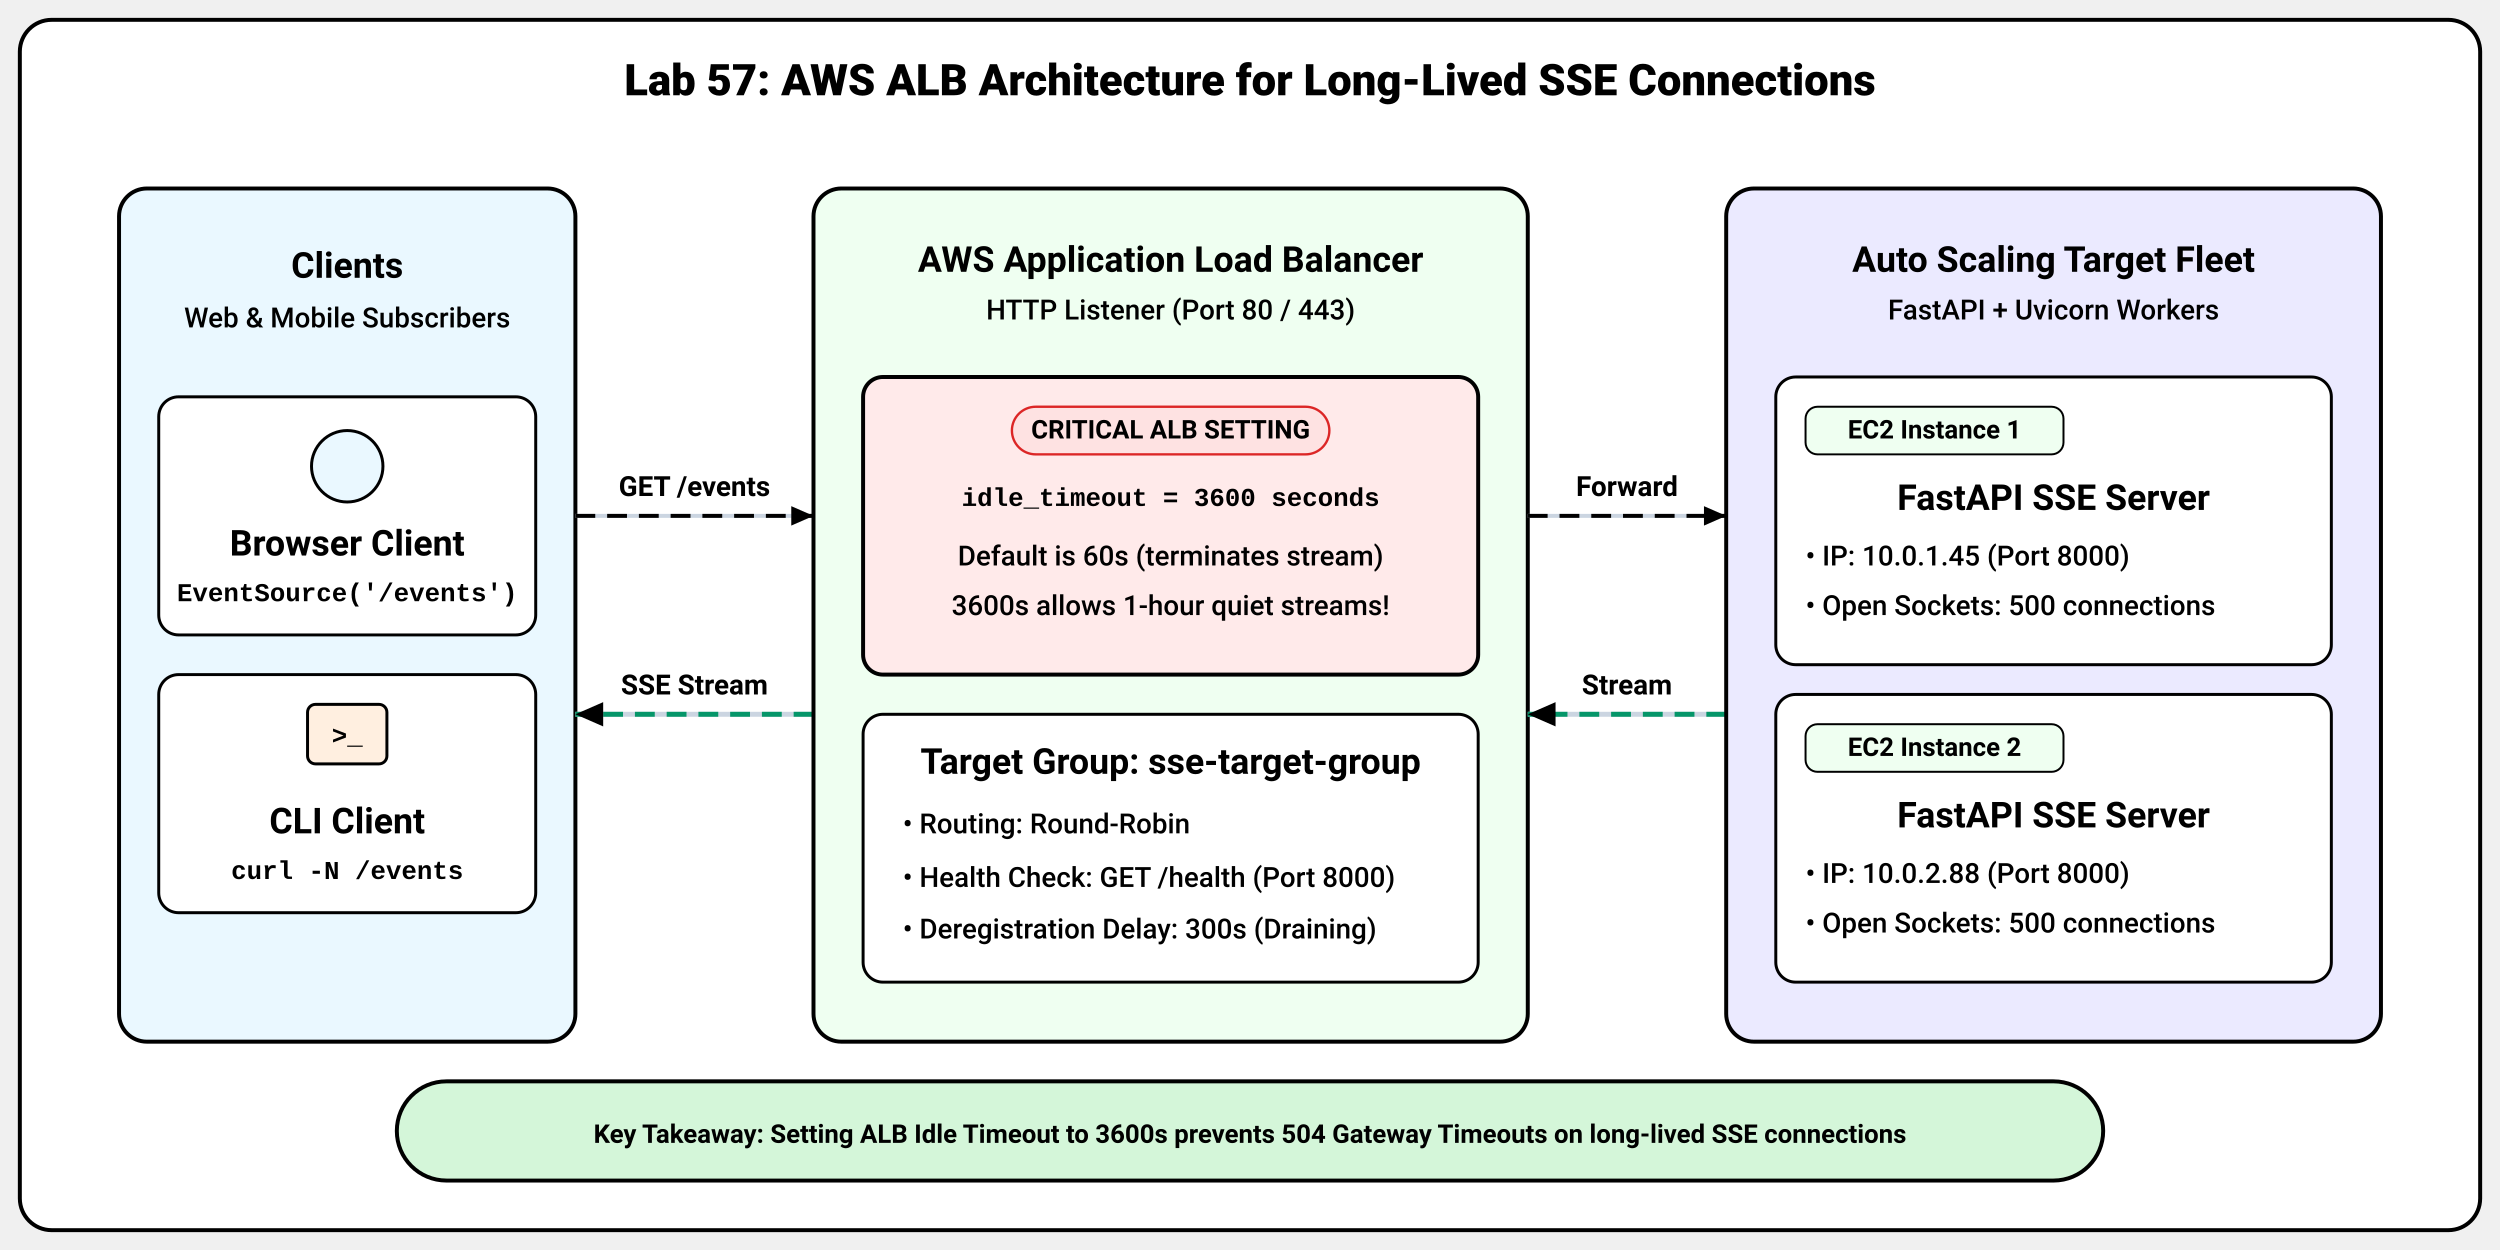
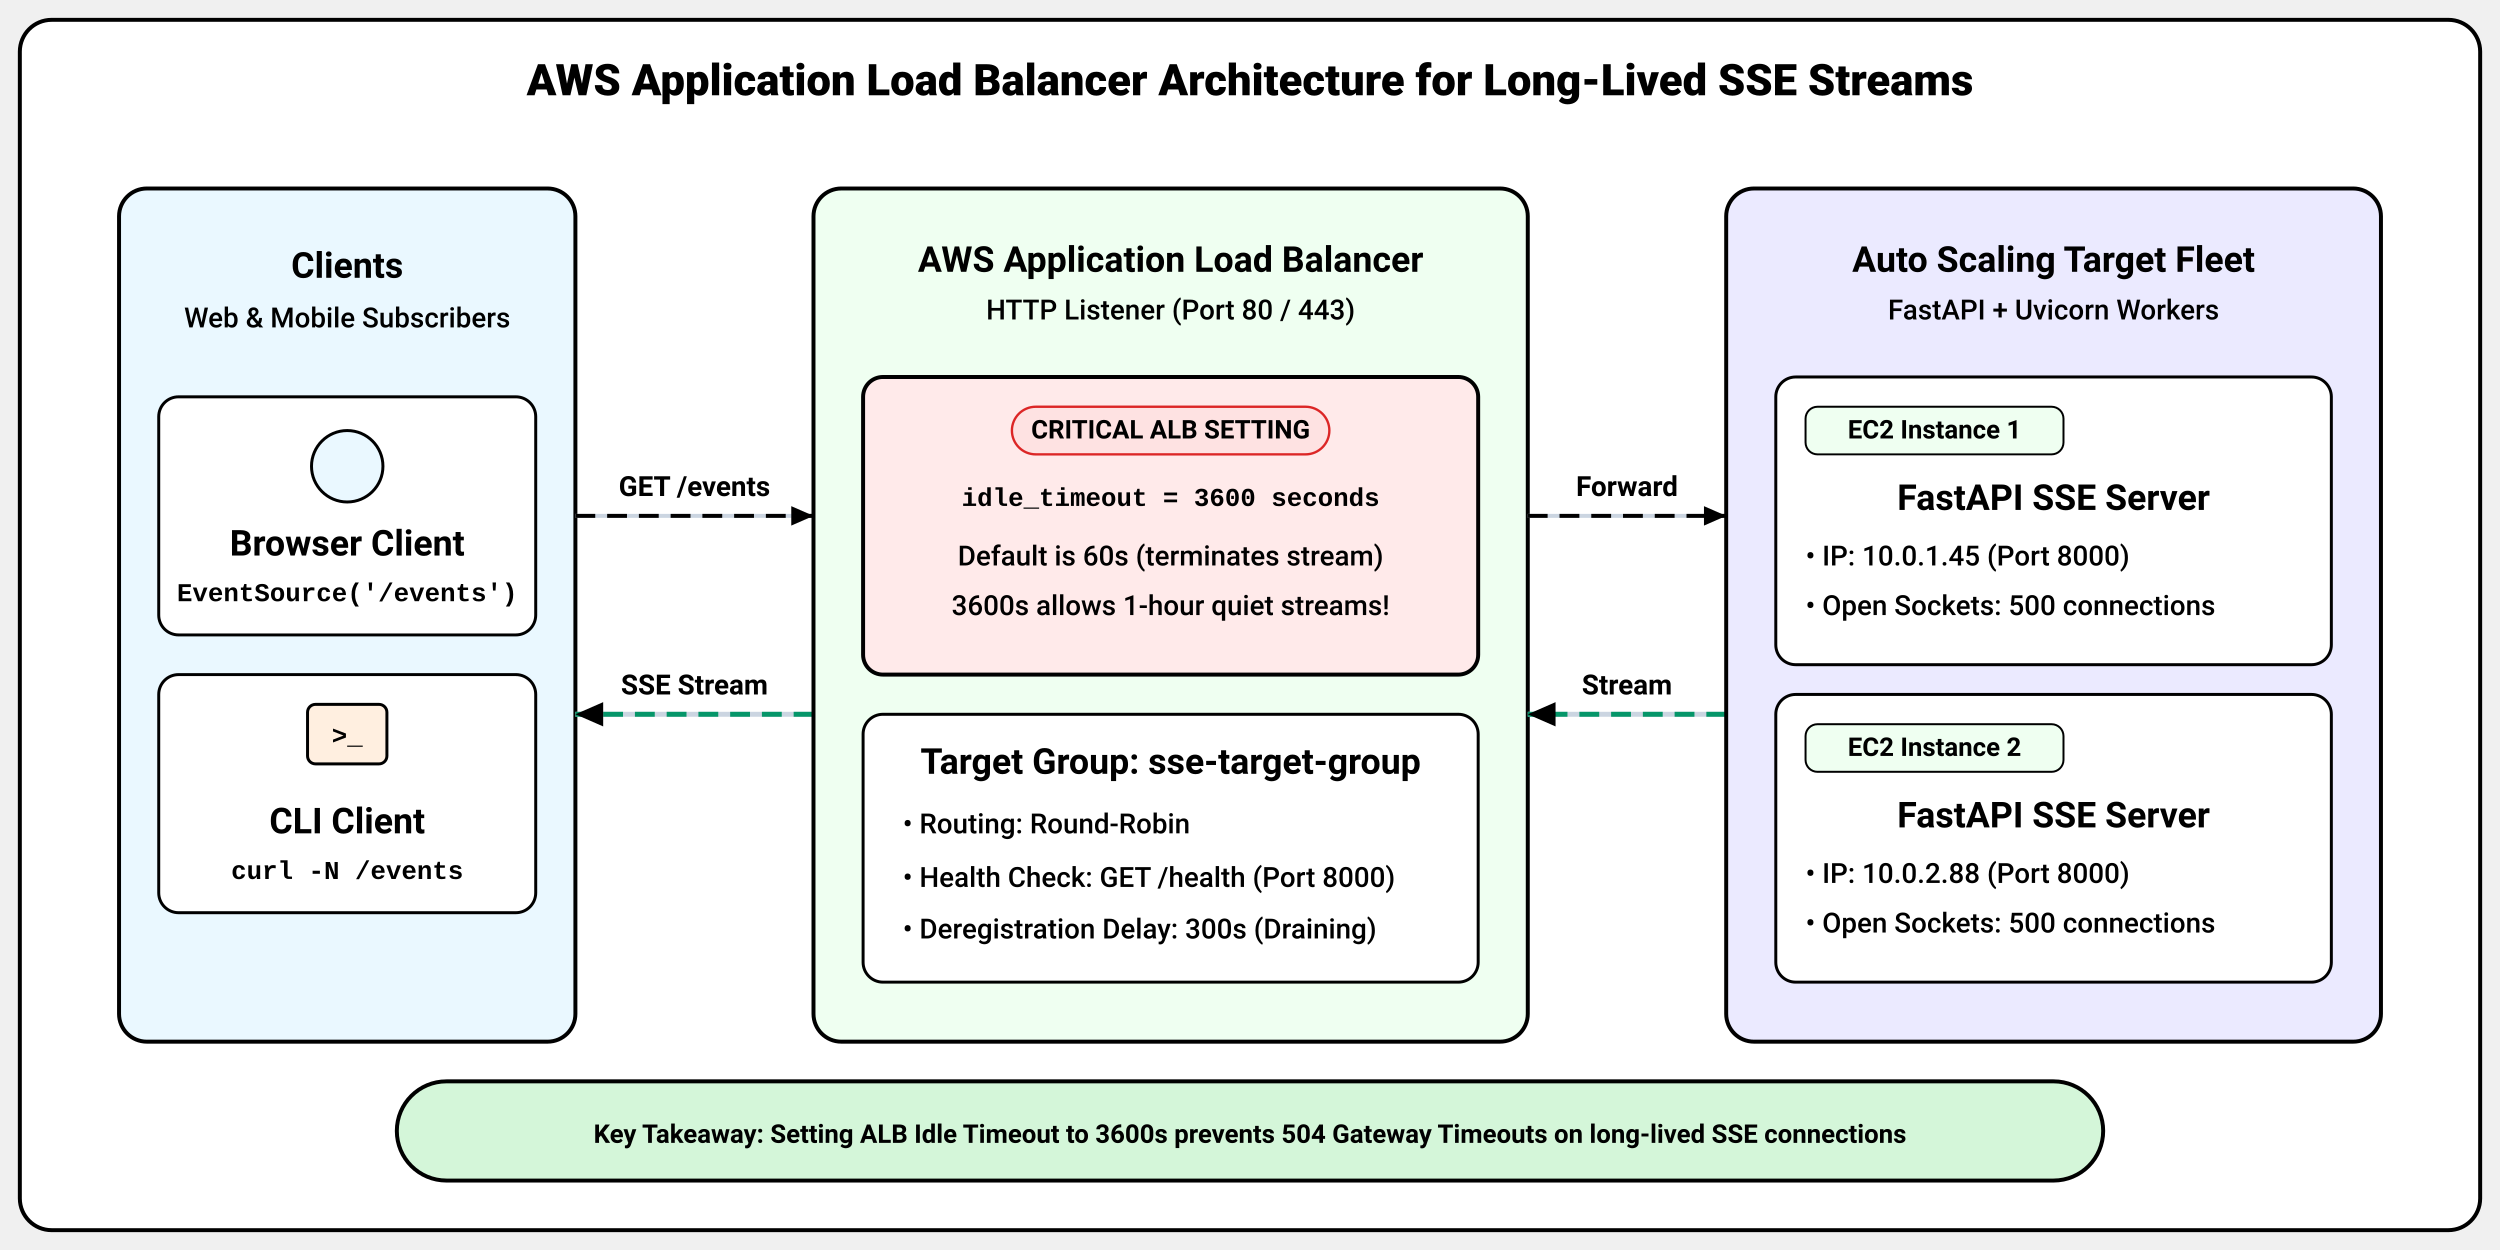
<svg xmlns="http://www.w3.org/2000/svg" viewBox="0 0 1260 630" width="100%">
  <defs>
    <style>
      .txt-title { font-family: -apple-system, BlinkMacSystemFont, "Segoe UI", Roboto, Helvetica, Arial, sans-serif; font-size: 22px; font-weight: 800; fill: #000000; }
      .txt-node-title { font-family: -apple-system, BlinkMacSystemFont, "Segoe UI", Roboto, Helvetica, Arial, sans-serif; font-size: 18px; font-weight: 700; fill: #000000; }
      .txt-node-sub { font-family: -apple-system, BlinkMacSystemFont, "Segoe UI", Roboto, Helvetica, Arial, sans-serif; font-size: 14px; font-weight: 500; fill: #000000; }
      .txt-node-code { font-family: "SFMono-Regular", Consolas, "Liberation Mono", Menlo, monospace; font-size: 13px; font-weight: 700; fill: #000000; }
      .txt-arrow-label { font-family: -apple-system, BlinkMacSystemFont, "Segoe UI", Roboto, Helvetica, Arial, sans-serif; font-size: 14px; font-weight: 700; fill: #000000; }
      .txt-badge { font-family: -apple-system, BlinkMacSystemFont, "Segoe UI", Roboto, Helvetica, Arial, sans-serif; font-size: 13px; font-weight: 700; fill: #000000; }

      @keyframes flow-dash {
        from { stroke-dashoffset: 0; }
        to { stroke-dashoffset: -32; }
      }
      .anim-flow {
        stroke-dasharray: 10 6;
        animation: flow-dash 1.2s linear infinite;
      }
    </style>
    <marker id="arrow" viewBox="0 0 10 10" refX="8" refY="5" markerWidth="7" markerHeight="7" orient="auto">
      <path d="M 0 1.5 L 8 5 L 0 8.5 z" fill="#000000" />
    </marker>
  </defs>
  <rect x="10" y="10" width="1240" height="610" rx="16" fill="#ffffff" stroke="#000000" stroke-width="2" />
-   <text x="630" y="48" class="txt-title" text-anchor="middle">Lab 57: AWS ALB Architecture for Long-Lived SSE Connections</text>
+   <text x="630" y="48" class="txt-title" text-anchor="middle">AWS Application Load Balancer Architecture for Long-Lived SSE Streams</text>
  <g transform="translate(60, 95)">
    <rect width="230" height="430" rx="14" fill="#eaf8ff" stroke="#000000" stroke-width="2" />
    <text x="115" y="45" class="txt-node-title" text-anchor="middle">Clients</text>
    <text x="115" y="70" class="txt-node-sub" text-anchor="middle">Web &amp; Mobile Subscribers</text>
    <rect x="20" y="105" width="190" height="120" rx="10" fill="#ffffff" stroke="#000000" stroke-width="1.5" />
    <circle cx="115" cy="140" r="18" fill="#eaf8ff" stroke="#000000" stroke-width="1.5" />
    <text x="115" y="185" class="txt-node-title" font-size="16" text-anchor="middle">Browser Client</text>
    <text x="115" y="208" class="txt-node-code" font-size="12" text-anchor="middle">EventSource('/events')</text>
    <rect x="20" y="245" width="190" height="120" rx="10" fill="#ffffff" stroke="#000000" stroke-width="1.5" />
    <rect x="95" y="260" width="40" height="30" rx="4" fill="#ffefe0" stroke="#000000" stroke-width="1.5" />
    <text x="115" y="280" class="txt-node-code" font-size="14" text-anchor="middle">&gt;_</text>
    <text x="115" y="325" class="txt-node-title" font-size="16" text-anchor="middle">CLI Client</text>
    <text x="115" y="348" class="txt-node-code" font-size="12" text-anchor="middle">curl -N /events</text>
  </g>
  <path d="M 290 260 L 410 260" fill="none" stroke="#cbd5e1" stroke-width="2" />
  <path d="M 290 260 L 410 260" fill="none" stroke="#000000" stroke-width="2" class="anim-flow" marker-end="url(#arrow)" />
  <text x="350" y="250" class="txt-arrow-label" text-anchor="middle">GET /events</text>
  <path d="M 410 360 L 290 360" fill="none" stroke="#cbd5e1" stroke-width="2.5" />
  <path d="M 410 360 L 290 360" fill="none" stroke="#059669" stroke-width="2.5" class="anim-flow" marker-end="url(#arrow)" />
  <text x="350" y="350" class="txt-arrow-label" text-anchor="middle">SSE Stream</text>
  <g transform="translate(410, 95)">
    <rect width="360" height="430" rx="14" fill="#effff1" stroke="#000000" stroke-width="2" />
    <text x="180" y="42" class="txt-node-title" text-anchor="middle">AWS Application Load Balancer</text>
    <text x="180" y="66" class="txt-node-sub" text-anchor="middle">HTTP Listener (Port 80 / 443)</text>
    <rect x="25" y="95" width="310" height="150" rx="10" fill="#ffeaea" stroke="#000000" stroke-width="2" />
    <rect x="100" y="110" width="160" height="24" rx="12" fill="#fee2e2" stroke="#dc2626" stroke-width="1.2" />
    <text x="180" y="126" class="txt-badge" font-size="12" text-anchor="middle">CRITICAL ALB SETTING</text>
    <text x="180" y="160" class="txt-node-code" font-size="14" text-anchor="middle">idle_timeout = 3600 seconds</text>
    <text x="180" y="190" class="txt-node-sub" text-anchor="middle">Default is 60s (terminates stream)</text>
    <text x="180" y="215" class="txt-node-sub" text-anchor="middle">3600s allows 1-hour quiet streams!</text>
    <rect x="25" y="265" width="310" height="135" rx="10" fill="#ffffff" stroke="#000000" stroke-width="1.5" />
    <text x="180" y="295" class="txt-node-title" font-size="16" text-anchor="middle">Target Group: sse-target-group</text>
    <text x="45" y="325" class="txt-node-sub">• Routing: Round-Robin</text>
    <text x="45" y="352" class="txt-node-sub">• Health Check: GET /health (Port 8000)</text>
    <text x="45" y="378" class="txt-node-sub">• Deregistration Delay: 300s (Draining)</text>
  </g>
  <path d="M 770 260 L 870 260" fill="none" stroke="#cbd5e1" stroke-width="2" />
  <path d="M 770 260 L 870 260" fill="none" stroke="#000000" stroke-width="2" class="anim-flow" marker-end="url(#arrow)" />
  <text x="820" y="250" class="txt-arrow-label" text-anchor="middle">Forward</text>
  <path d="M 870 360 L 770 360" fill="none" stroke="#cbd5e1" stroke-width="2.5" />
  <path d="M 870 360 L 770 360" fill="none" stroke="#059669" stroke-width="2.5" class="anim-flow" marker-end="url(#arrow)" />
  <text x="820" y="350" class="txt-arrow-label" text-anchor="middle">Stream</text>
  <g transform="translate(870, 95)">
    <rect width="330" height="430" rx="14" fill="#ebeaff" stroke="#000000" stroke-width="2" />
    <text x="165" y="42" class="txt-node-title" text-anchor="middle">Auto Scaling Target Fleet</text>
    <text x="165" y="66" class="txt-node-sub" text-anchor="middle">FastAPI + Uvicorn Workers</text>
    <rect x="25" y="95" width="280" height="145" rx="10" fill="#ffffff" stroke="#000000" stroke-width="1.5" />
    <rect x="40" y="110" width="130" height="24" rx="6" fill="#effff1" stroke="#000000" stroke-width="1" />
    <text x="105" y="126" class="txt-badge" font-size="12" text-anchor="middle">EC2 Instance 1</text>
    <text x="165" y="162" class="txt-node-title" font-size="15" text-anchor="middle">FastAPI SSE Server</text>
    <text x="40" y="190" class="txt-node-sub">• IP: 10.0.1.45 (Port 8000)</text>
    <text x="40" y="215" class="txt-node-sub">• Open Sockets: 500 connections</text>
    <rect x="25" y="255" width="280" height="145" rx="10" fill="#ffffff" stroke="#000000" stroke-width="1.5" />
    <rect x="40" y="270" width="130" height="24" rx="6" fill="#effff1" stroke="#000000" stroke-width="1" />
    <text x="105" y="286" class="txt-badge" font-size="12" text-anchor="middle">EC2 Instance 2</text>
    <text x="165" y="322" class="txt-node-title" font-size="15" text-anchor="middle">FastAPI SSE Server</text>
    <text x="40" y="350" class="txt-node-sub">• IP: 10.0.2.88 (Port 8000)</text>
    <text x="40" y="375" class="txt-node-sub">• Open Sockets: 500 connections</text>
  </g>
  <g transform="translate(200, 545)">
    <rect width="860" height="50" rx="25" fill="#d4f6d9" stroke="#000000" stroke-width="2" />
    <text x="430" y="31" class="txt-badge" font-size="15" text-anchor="middle">Key Takeaway: Setting ALB Idle Timeout to 3600s prevents 504 Gateway Timeouts on long-lived SSE connections</text>
  </g>
</svg>
